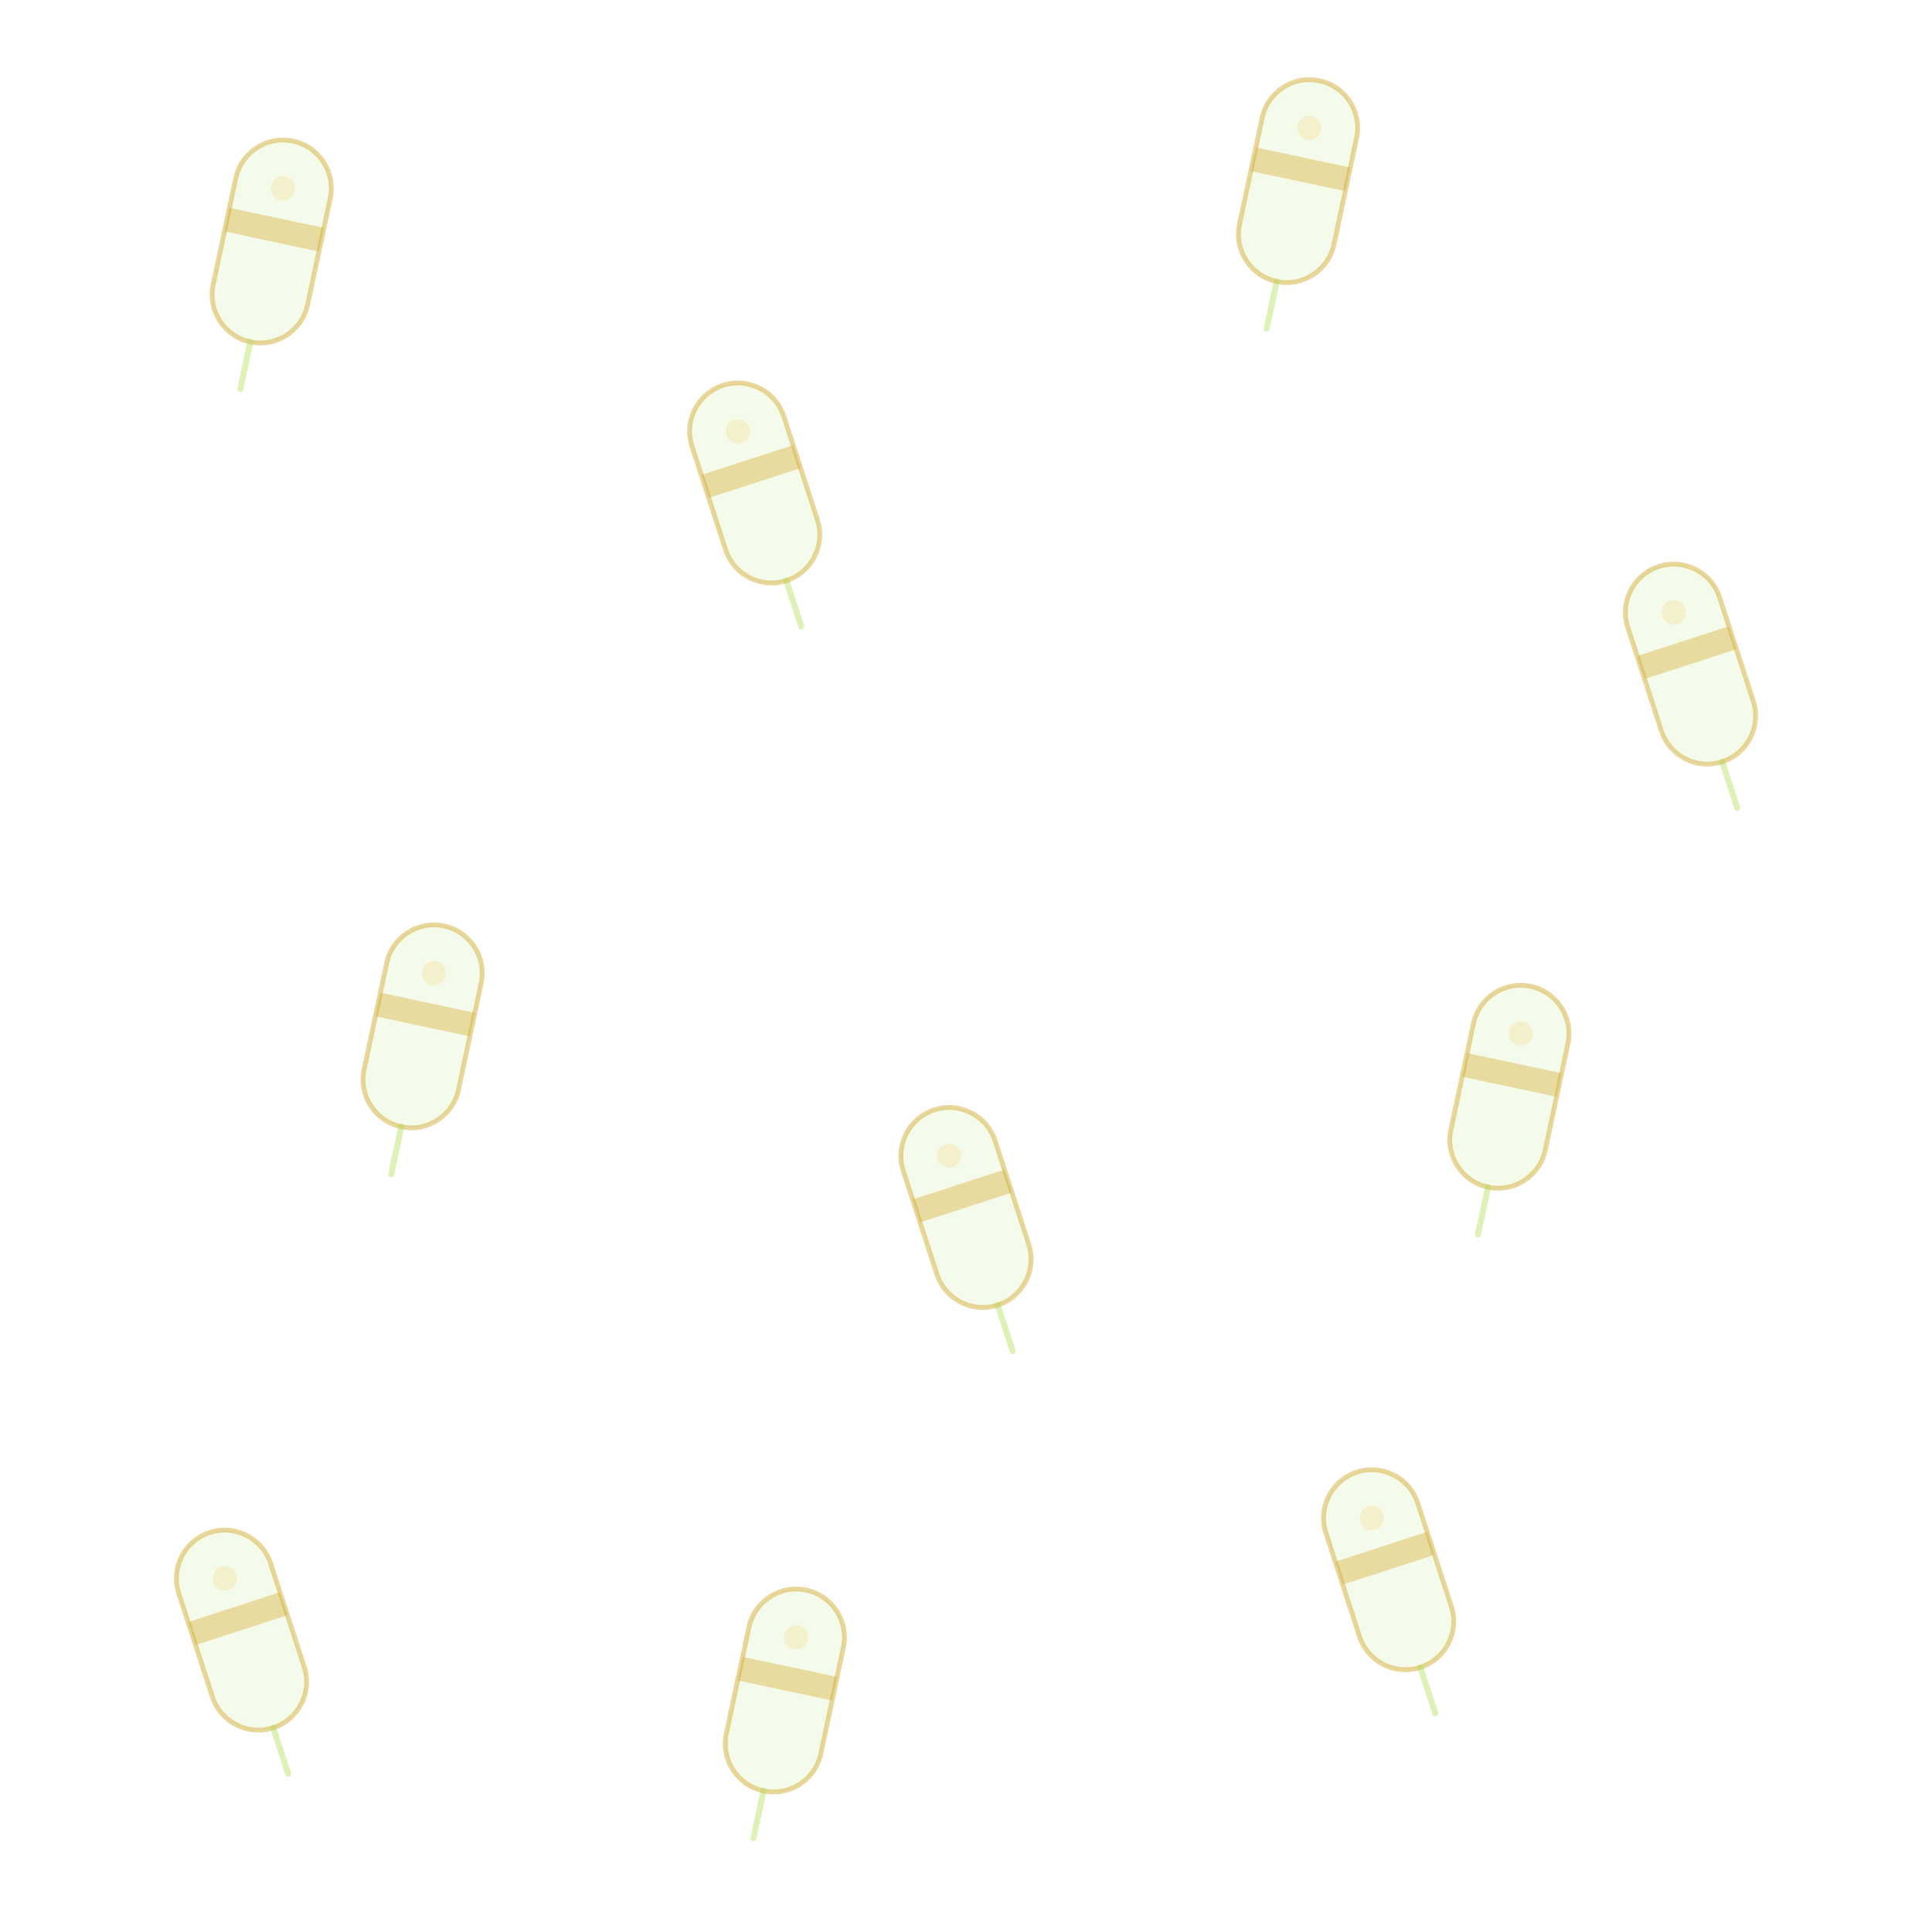
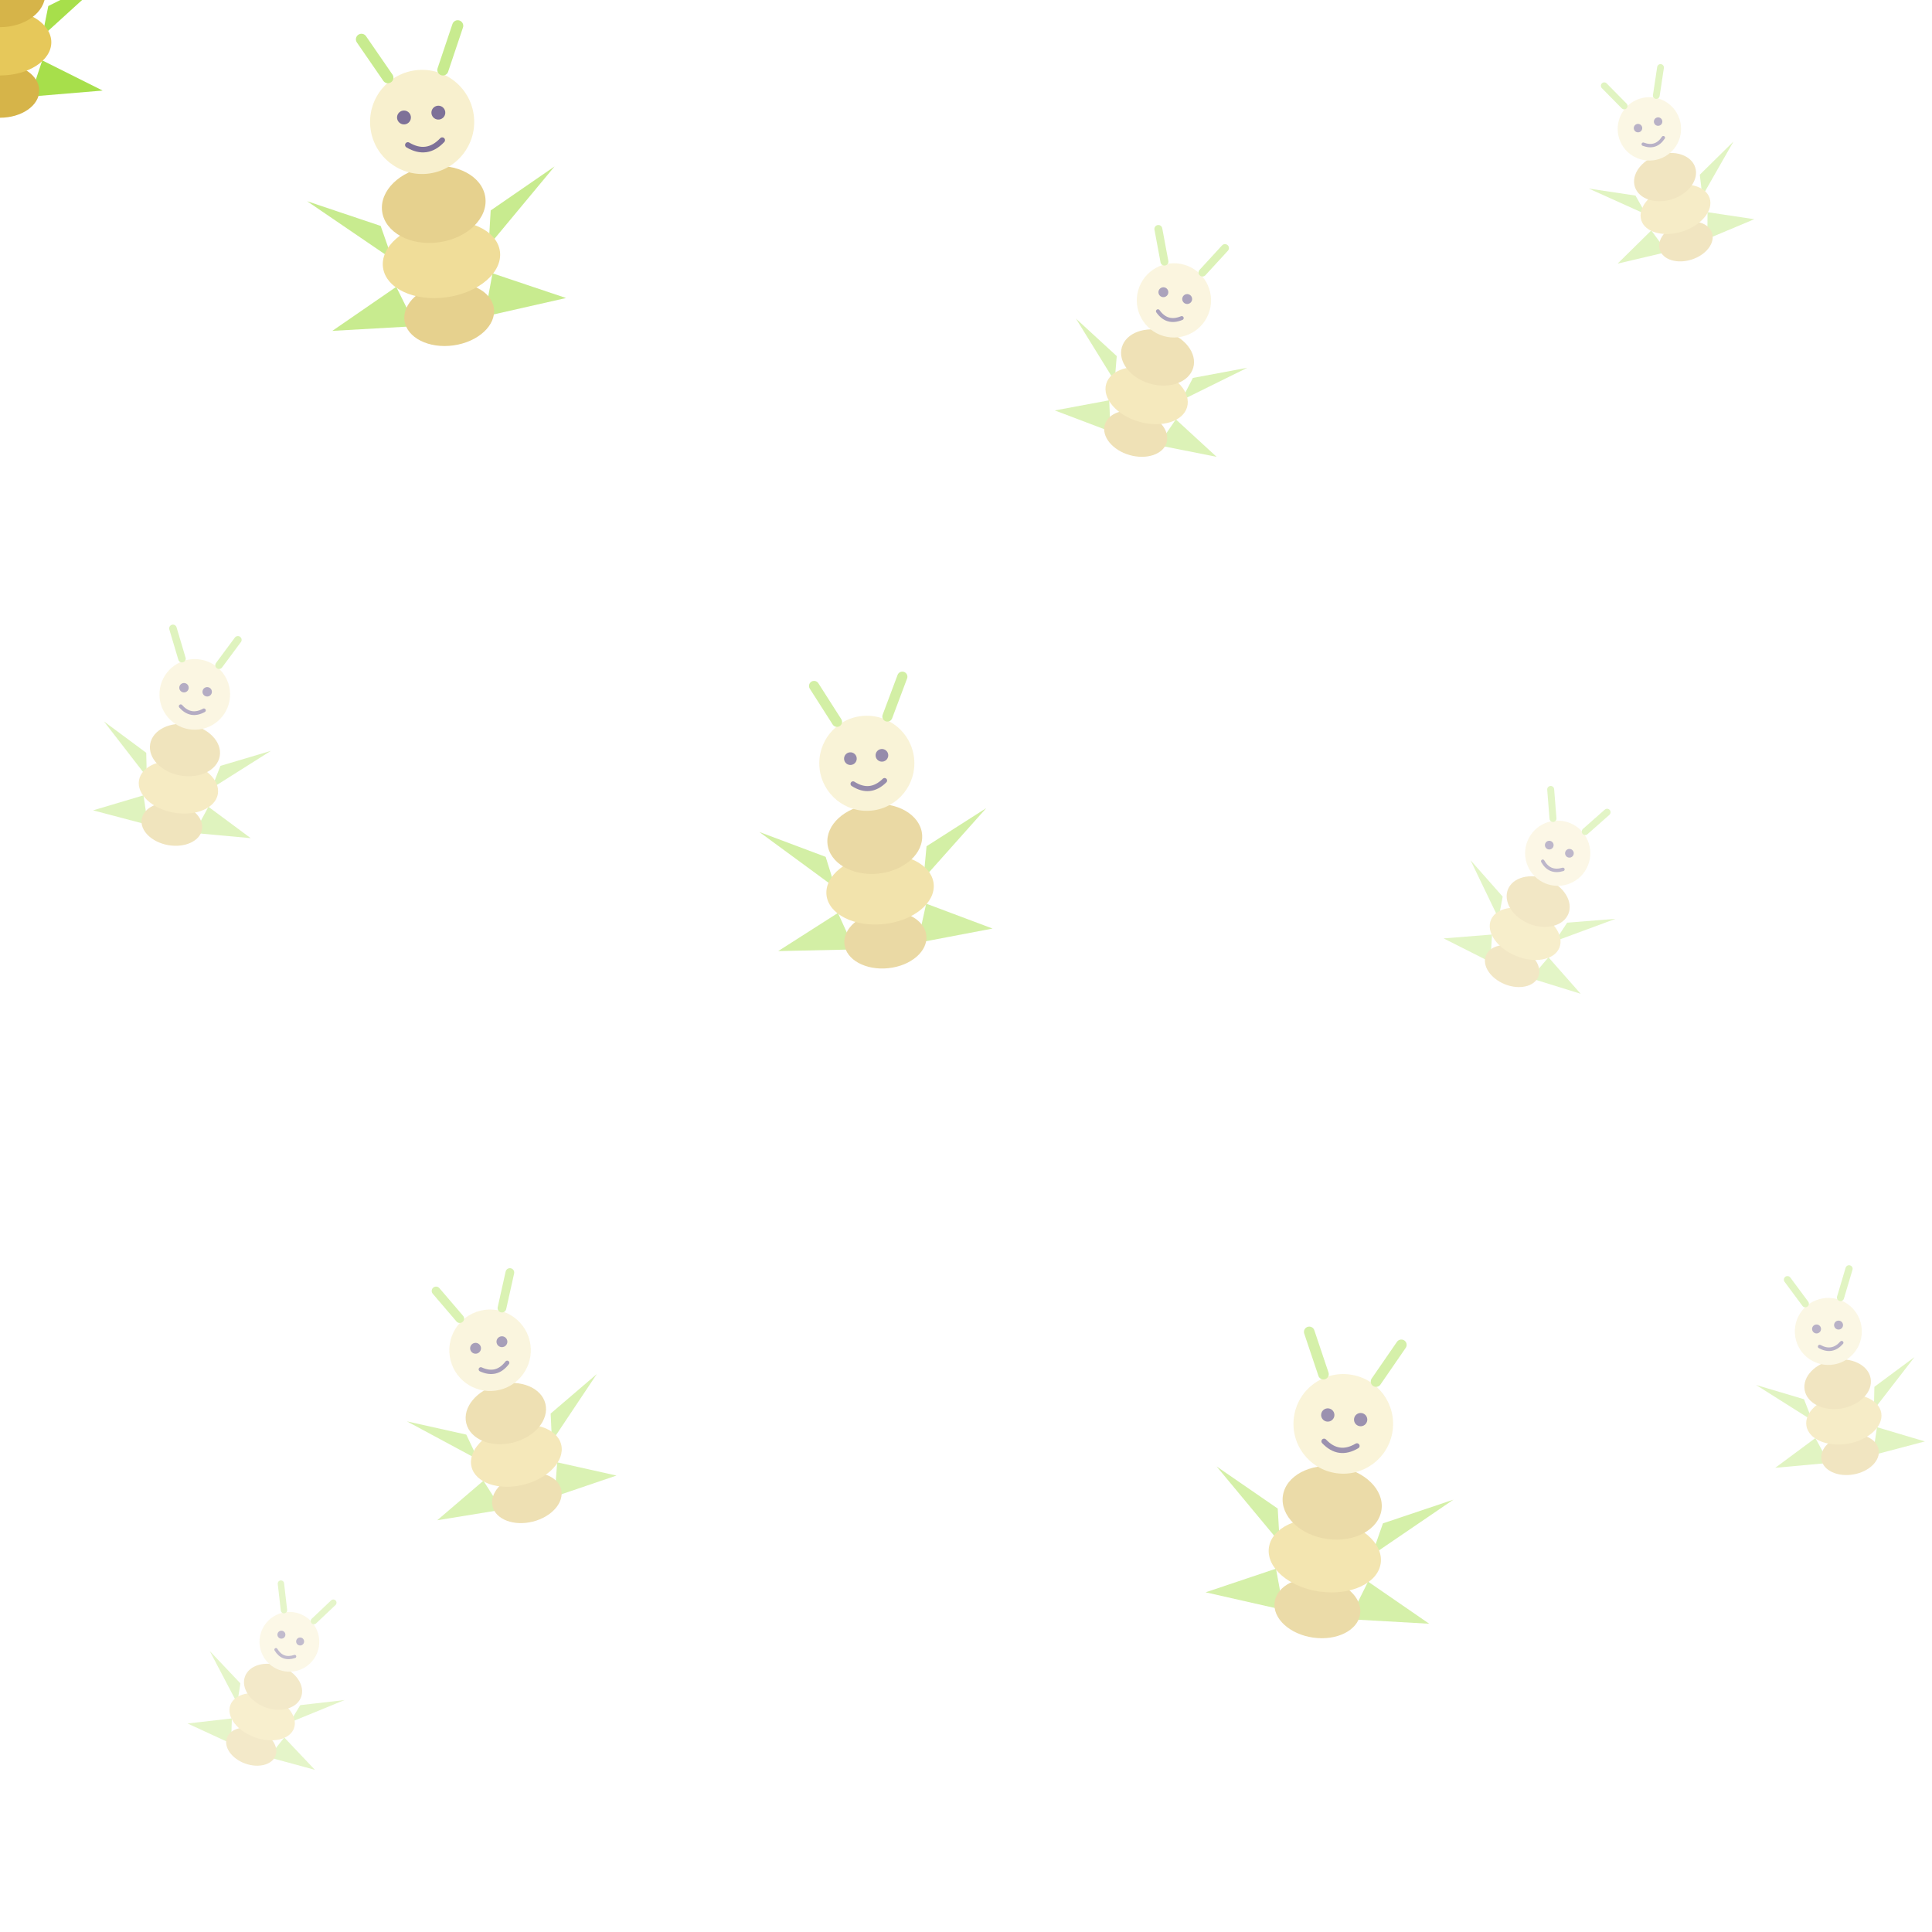
<svg xmlns="http://www.w3.org/2000/svg" width="640" height="640" viewBox="0 0 640 640" fill="none">
-   <g transform="translate(90 80) rotate(12)">
-     <rect x="-16" y="-34" width="32" height="68" rx="16" stroke="#D6B449" stroke-opacity="0.55" stroke-width="1.6" fill="#A7DF4B" fill-opacity="0.12" />
-     <rect x="-16" y="-8" width="32" height="8" fill="#D6B449" fill-opacity="0.45" />
-     <circle cy="-18" r="4" fill="#F4E7B0" fill-opacity="0.55" />
-     <path d="M0 34 v16" stroke="#A7DF4B" stroke-opacity="0.4" stroke-width="2" stroke-linecap="round" />
+   <g id="mark">
+     <path fill="#A7DF4B" d="M-16 2 L-36 -8 L-14 12Z M16 2 L36 -8 L14 12Z M-14 20 L-34 30 L-10 32Z M14 20 L34 30 L10 32Z" />
+     <ellipse cy="30" rx="13" ry="9" fill="#D6B449" />
+     <ellipse cy="14" rx="17" ry="11" fill="#E6C85A" />
+     <ellipse cy="-2" rx="15" ry="11" fill="#D6B449" />
+     <circle cy="-26" r="15" fill="#F4E7B0" />
+     <circle cx="-5" cy="-28" r="2" fill="#2E1A58" />
+     <circle cx="5" cy="-28" r="2" fill="#2E1A58" />
+     <path d="M-5 -20 Q0 -16 5 -20" stroke="#2E1A58" stroke-width="1.6" fill="none" stroke-linecap="round" />
+     <path d="M-8 -40 L-14 -52 M8 -40 L14 -52" stroke="#A7DF4B" stroke-width="3.2" stroke-linecap="round" />
  </g>
-   <g transform="translate(250 160) rotate(-18)">
-     <rect x="-16" y="-34" width="32" height="68" rx="16" stroke="#D6B449" stroke-opacity="0.55" stroke-width="1.6" fill="#A7DF4B" fill-opacity="0.12" />
-     <rect x="-16" y="-8" width="32" height="8" fill="#D6B449" fill-opacity="0.45" />
-     <circle cy="-18" r="4" fill="#F4E7B0" fill-opacity="0.55" />
-     <path d="M0 34 v16" stroke="#A7DF4B" stroke-opacity="0.4" stroke-width="2" stroke-linecap="round" />
-   </g>
-   <g transform="translate(430 60) rotate(12)">
-     <rect x="-16" y="-34" width="32" height="68" rx="16" stroke="#D6B449" stroke-opacity="0.55" stroke-width="1.6" fill="#A7DF4B" fill-opacity="0.12" />
-     <rect x="-16" y="-8" width="32" height="8" fill="#D6B449" fill-opacity="0.45" />
-     <circle cy="-18" r="4" fill="#F4E7B0" fill-opacity="0.55" />
-     <path d="M0 34 v16" stroke="#A7DF4B" stroke-opacity="0.4" stroke-width="2" stroke-linecap="round" />
-   </g>
-   <g transform="translate(560 220) rotate(-18)">
-     <rect x="-16" y="-34" width="32" height="68" rx="16" stroke="#D6B449" stroke-opacity="0.55" stroke-width="1.6" fill="#A7DF4B" fill-opacity="0.12" />
-     <rect x="-16" y="-8" width="32" height="8" fill="#D6B449" fill-opacity="0.45" />
-     <circle cy="-18" r="4" fill="#F4E7B0" fill-opacity="0.55" />
-     <path d="M0 34 v16" stroke="#A7DF4B" stroke-opacity="0.4" stroke-width="2" stroke-linecap="round" />
-   </g>
-   <g transform="translate(140 340) rotate(12)">
-     <rect x="-16" y="-34" width="32" height="68" rx="16" stroke="#D6B449" stroke-opacity="0.55" stroke-width="1.6" fill="#A7DF4B" fill-opacity="0.12" />
-     <rect x="-16" y="-8" width="32" height="8" fill="#D6B449" fill-opacity="0.45" />
-     <circle cy="-18" r="4" fill="#F4E7B0" fill-opacity="0.55" />
-     <path d="M0 34 v16" stroke="#A7DF4B" stroke-opacity="0.4" stroke-width="2" stroke-linecap="round" />
-   </g>
-   <g transform="translate(320 400) rotate(-18)">
-     <rect x="-16" y="-34" width="32" height="68" rx="16" stroke="#D6B449" stroke-opacity="0.55" stroke-width="1.6" fill="#A7DF4B" fill-opacity="0.12" />
-     <rect x="-16" y="-8" width="32" height="8" fill="#D6B449" fill-opacity="0.45" />
-     <circle cy="-18" r="4" fill="#F4E7B0" fill-opacity="0.55" />
-     <path d="M0 34 v16" stroke="#A7DF4B" stroke-opacity="0.4" stroke-width="2" stroke-linecap="round" />
-   </g>
-   <g transform="translate(500 360) rotate(12)">
-     <rect x="-16" y="-34" width="32" height="68" rx="16" stroke="#D6B449" stroke-opacity="0.55" stroke-width="1.6" fill="#A7DF4B" fill-opacity="0.12" />
-     <rect x="-16" y="-8" width="32" height="8" fill="#D6B449" fill-opacity="0.45" />
-     <circle cy="-18" r="4" fill="#F4E7B0" fill-opacity="0.55" />
-     <path d="M0 34 v16" stroke="#A7DF4B" stroke-opacity="0.4" stroke-width="2" stroke-linecap="round" />
-   </g>
-   <g transform="translate(80 540) rotate(-18)">
-     <rect x="-16" y="-34" width="32" height="68" rx="16" stroke="#D6B449" stroke-opacity="0.55" stroke-width="1.6" fill="#A7DF4B" fill-opacity="0.12" />
-     <rect x="-16" y="-8" width="32" height="8" fill="#D6B449" fill-opacity="0.45" />
-     <circle cy="-18" r="4" fill="#F4E7B0" fill-opacity="0.55" />
-     <path d="M0 34 v16" stroke="#A7DF4B" stroke-opacity="0.4" stroke-width="2" stroke-linecap="round" />
-   </g>
-   <g transform="translate(260 560) rotate(12)">
-     <rect x="-16" y="-34" width="32" height="68" rx="16" stroke="#D6B449" stroke-opacity="0.55" stroke-width="1.6" fill="#A7DF4B" fill-opacity="0.12" />
-     <rect x="-16" y="-8" width="32" height="8" fill="#D6B449" fill-opacity="0.45" />
-     <circle cy="-18" r="4" fill="#F4E7B0" fill-opacity="0.55" />
-     <path d="M0 34 v16" stroke="#A7DF4B" stroke-opacity="0.4" stroke-width="2" stroke-linecap="round" />
-   </g>
-   <g transform="translate(460 520) rotate(-18)">
-     <rect x="-16" y="-34" width="32" height="68" rx="16" stroke="#D6B449" stroke-opacity="0.55" stroke-width="1.6" fill="#A7DF4B" fill-opacity="0.12" />
-     <rect x="-16" y="-8" width="32" height="8" fill="#D6B449" fill-opacity="0.45" />
-     <circle cy="-18" r="4" fill="#F4E7B0" fill-opacity="0.55" />
-     <path d="M0 34 v16" stroke="#A7DF4B" stroke-opacity="0.4" stroke-width="2" stroke-linecap="round" />
-   </g>
+   <use href="#mark" transform="translate(144 70) rotate(-8) scale(1.15)" opacity="0.62" />
+   <use href="#mark" transform="translate(383 120) rotate(16) scale(0.82)" opacity="0.4" />
+   <use href="#mark" transform="translate(552 60) rotate(-18) scale(0.7)" opacity="0.34" />
+   <use href="#mark" transform="translate(61 250) rotate(10) scale(0.78)" opacity="0.36" />
+   <use href="#mark" transform="translate(290 280) rotate(-6) scale(1.05)" opacity="0.5" />
+   <use href="#mark" transform="translate(509 300) rotate(22) scale(0.72)" opacity="0.32" />
+   <use href="#mark" transform="translate(168 470) rotate(-14) scale(0.9)" opacity="0.42" />
+   <use href="#mark" transform="translate(441 500) rotate(8) scale(1.1)" opacity="0.48" />
+   <use href="#mark" transform="translate(90 560) rotate(20) scale(0.66)" opacity="0.3" />
+   <use href="#mark" transform="translate(609 460) rotate(-10) scale(0.74)" opacity="0.34" />
</svg>
